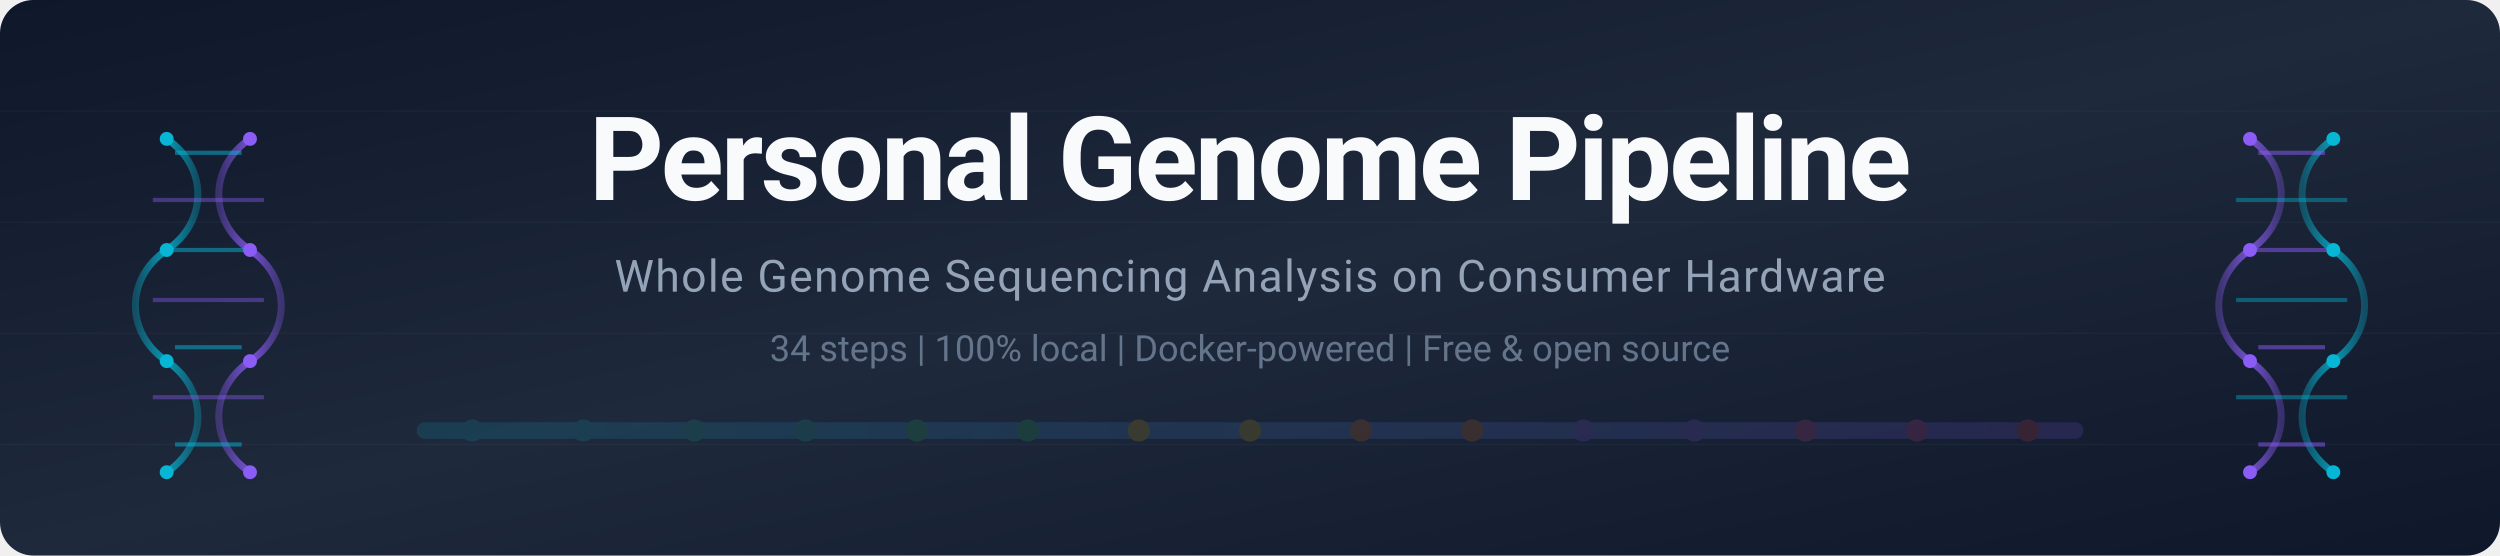
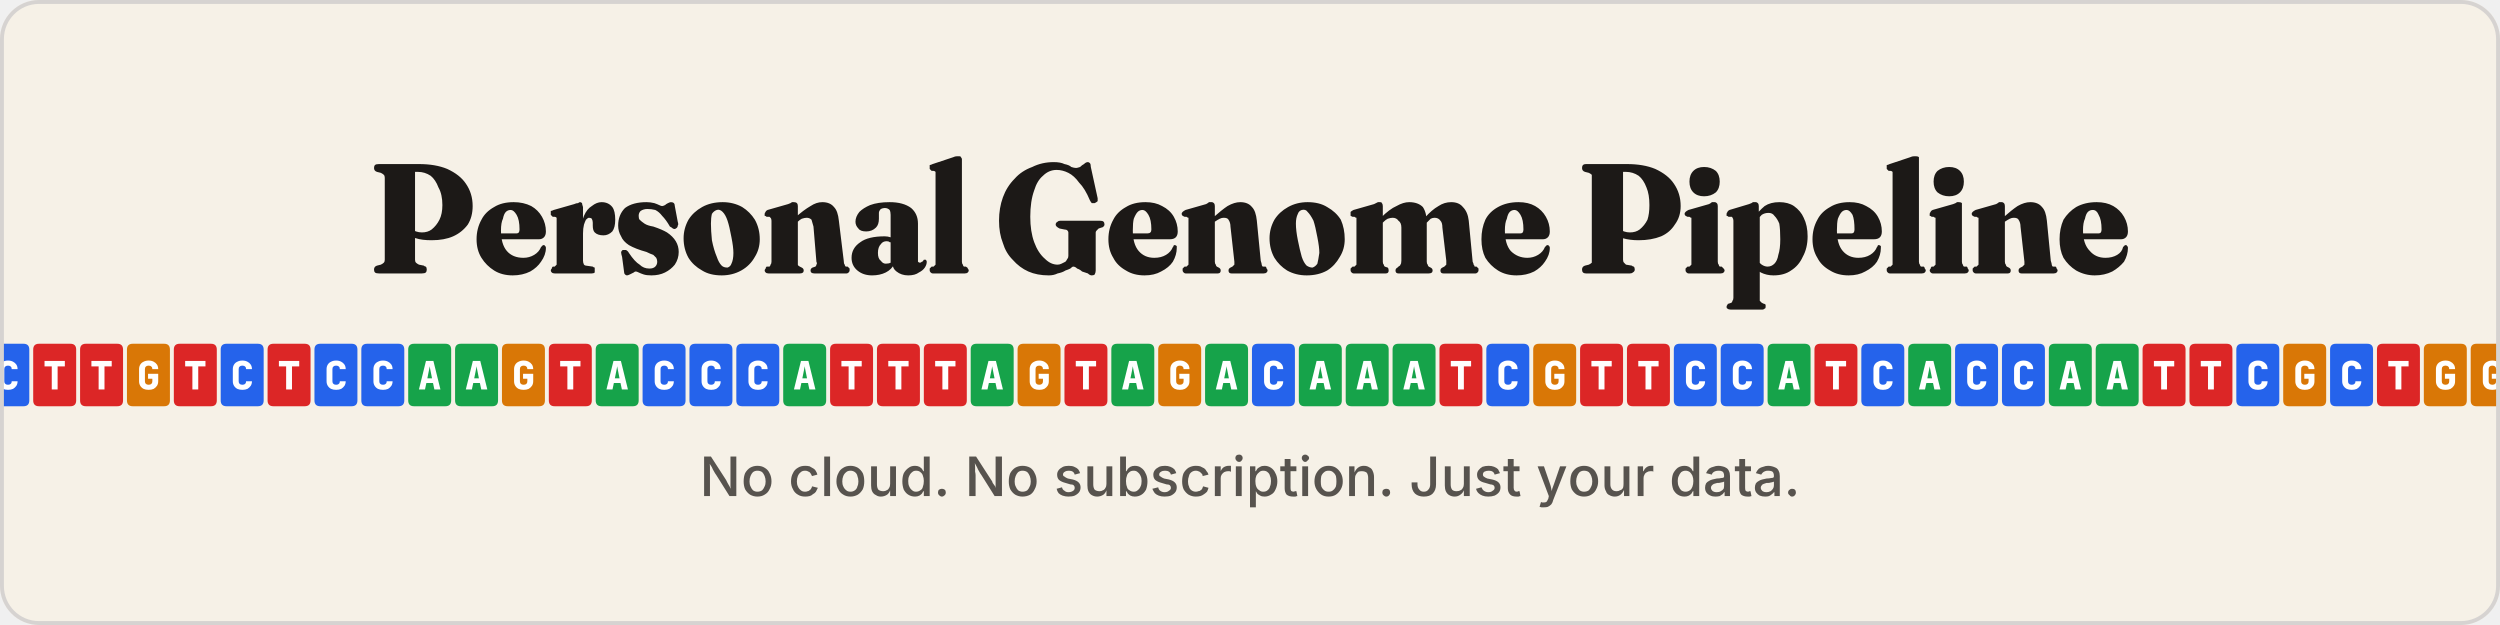
- <svg xmlns="http://www.w3.org/2000/svg" viewBox="0 0 900 200">
+ <svg xmlns="http://www.w3.org/2000/svg" viewBox="0 0 1280 320" width="1280" height="320" role="img" aria-label="Personal Genome Pipeline: No cloud. No subscription. Just your data.">
  <defs>
-     <linearGradient id="bg" x1="0%" y1="0%" x2="100%" y2="100%">
-       <stop offset="0%" style="stop-color:#0f172a" />
-       <stop offset="50%" style="stop-color:#1e293b" />
-       <stop offset="100%" style="stop-color:#0f172a" />
-     </linearGradient>
-     <linearGradient id="helix1" x1="0%" y1="0%" x2="100%" y2="0%">
-       <stop offset="0%" style="stop-color:#06b6d4;stop-opacity:0.3" />
-       <stop offset="50%" style="stop-color:#06b6d4;stop-opacity:0.8" />
-       <stop offset="100%" style="stop-color:#06b6d4;stop-opacity:0.3" />
-     </linearGradient>
-     <linearGradient id="helix2" x1="0%" y1="0%" x2="100%" y2="0%">
-       <stop offset="0%" style="stop-color:#8b5cf6;stop-opacity:0.3" />
-       <stop offset="50%" style="stop-color:#8b5cf6;stop-opacity:0.8" />
-       <stop offset="100%" style="stop-color:#8b5cf6;stop-opacity:0.3" />
-     </linearGradient>
-     <linearGradient id="accent" x1="0%" y1="0%" x2="100%" y2="0%">
-       <stop offset="0%" style="stop-color:#06b6d4" />
-       <stop offset="100%" style="stop-color:#8b5cf6" />
-     </linearGradient>
+     <clipPath id="r">
+       <rect width="1280" height="320" rx="20" />
+     </clipPath>
+     <path id="bA" d="M-5.5 0 -1.9 -14.6H1.9L5.5 0H2.4L1.7 -3.3H-1.7L-2.4 0ZM-1.2 -5.7H1.2L0.5 -9.2Q0.4 -10 0.2 -10.7Q0.1 -11.5 0 -11.9Q-0.1 -11.5 -0.2 -10.7Q-0.3 -10 -0.5 -9.2Z" />
+     <path id="bC" d="M0.1 0.2Q-1.4 0.2 -2.5 -0.3Q-3.6 -0.9 -4.2 -1.9Q-4.8 -2.9 -4.8 -4.2V-10.4Q-4.8 -11.7 -4.2 -12.7Q-3.6 -13.7 -2.5 -14.2Q-1.4 -14.8 0.1 -14.8Q1.6 -14.8 2.7 -14.2Q3.7 -13.7 4.4 -12.7Q5 -11.7 5 -10.4H2Q2 -11.3 1.5 -11.7Q1 -12.2 0.1 -12.2Q-0.8 -12.2 -1.3 -11.7Q-1.8 -11.3 -1.8 -10.4V-4.2Q-1.8 -3.3 -1.3 -2.9Q-0.8 -2.4 0.1 -2.4Q1 -2.4 1.5 -2.9Q2 -3.3 2 -4.2H5Q5 -2.9 4.4 -1.9Q3.7 -0.9 2.7 -0.3Q1.6 0.2 0.1 0.2Z" />
+     <path id="bG" d="M0.1 0.2Q-1.4 0.2 -2.5 -0.3Q-3.6 -0.9 -4.2 -1.9Q-4.8 -2.9 -4.8 -4.2V-10.4Q-4.8 -11.7 -4.2 -12.7Q-3.6 -13.7 -2.5 -14.2Q-1.4 -14.8 0.1 -14.8Q1.6 -14.8 2.7 -14.2Q3.7 -13.7 4.4 -12.7Q5 -11.7 5 -10.4H2Q2 -11.3 1.5 -11.7Q1 -12.2 0.1 -12.2Q-0.8 -12.2 -1.3 -11.7Q-1.8 -11.3 -1.8 -10.4V-4.2Q-1.8 -3.3 -1.3 -2.9Q-0.8 -2.4 0.1 -2.4Q1 -2.4 1.5 -2.9Q2 -3.3 2 -4.2V-5.5H-0.2V-8H5V-4.2Q5 -2.9 4.4 -1.9Q3.7 -0.9 2.7 -0.3Q1.6 0.2 0.1 0.2Z" />
+     <path id="bT" d="M-1.5 0V-11.8H-5.2V-14.6H5.2V-11.8H1.5V0Z" />
  </defs>
-   <rect width="900" height="200" fill="url(#bg)" rx="12" />
-   <g opacity="0.05" stroke="#94a3b8" stroke-width="0.5">
-     <line x1="0" y1="40" x2="900" y2="40" />
-     <line x1="0" y1="80" x2="900" y2="80" />
-     <line x1="0" y1="120" x2="900" y2="120" />
-     <line x1="0" y1="160" x2="900" y2="160" />
+   <g clip-path="url(#r)">
+     <rect width="1280" height="320" fill="#f6f1e7" />
+     <path transform="translate(0 -18) scale(0.5)" fill="#1c1917" d="m484 247q0 11-5 19-6 8-15 12-9 4-22 4-10 0-16-2-7-2-13-5l1-8q4 2 7 4 3 1 5 2 3 1 6 1 6 0 10-3 5-4 8-10 3-6 3-15 0-11-4-18-3-8-8-12-6-4-13-4h-3v90q0 2 1 3 1 1 3 2l5 1q1 1 2 1 1 1 1 3 0 2-1 3-1 1-4 1h-44q-3 0-4-1-1-1-1-3 0-3 3-4l4-1q2-1 3-2 1-1 1-3v-84q0-2-1-3-1-1-3-2l-4-1q-3-1-3-4 0-2 1-3 1-1 4-1h41q17 0 29 5 13 6 19 15 7 10 7 23zm75 26q0 4-2 6-2 2-5 2h-45v-6h22q3 0 3-4 0-10-3-15-3-5-6-5-3 0-5 2-2 2-3 7-2 4-2 12 0 14 6 21 6 7 17 7 6 0 11-3 5-3 7-8 1-1 2-2 0 0 1 0 1 0 1 1 1 0 1 2 0 7-5 14-4 6-11 10-8 4-18 4-11 0-19-5-8-5-13-13-5-8-5-19 0-11 5-20 4-8 13-13 8-5 20-5 10 0 18 4 7 4 11 11 4 7 4 15zm36 2q0-11 3-18 3-7 8-10 5-4 10-4 7 0 11 5 3 4 3 13 0 8-3 12-4 4-9 4-6 0-9-3-2-2-2-7v-3q0-2-1-4-1-1-3-1-1 0-3 2-1 2-2 5-1 4-1 9zm2-27v19 36q0 2 1 4 1 1 2 1l7 1q1 1 2 1 0 1 0 3 0 1 0 2-1 1-3 1h-38q-2 0-3-1-1-1-1-2 0-1 1-2 0-1 1-2h2q1-1 2-2 0-1 0-3v-42q0-2 0-3-1-1-2-1h-2q-1-1-2-2 0 0 0-1 0-2 0-3 1 0 3-1l21-6q2-1 4-1 1-1 2-1 1 0 2 1 0 1 1 4zm68 63q4 0 6-2 2-2 2-5 0-2-1-4-1-1-3-3-3-1-7-3-11-3-18-7-6-4-8-9-3-5-3-11 0-11 7-18 8-6 22-6 4 0 8 1 3 1 5 2 2 1 3 1 1 0 3-1 1-1 3-2 2-1 3-1 2 0 3 1 1 1 1 3l3 16q1 3 0 4 0 2-2 3-1 1-3 0-1-1-3-2-4-7-8-11-3-4-7-6-4-1-8-1-4 0-7 2-2 2-2 5 0 3 1 4 2 2 5 4 3 2 9 3 9 3 14 6 6 4 9 9 3 5 3 11 0 7-4 13-4 5-10 8-6 3-14 3-5 0-8-1-3-1-5-2-2-1-3-1-1 0-2 1-2 1-4 2-2 1-3 1-1 0-2-1-1-1-1-3l-2-15q-1-3-1-5 1-2 2-2 2 0 3 0 2 1 3 3 6 9 11 12 4 4 10 4zm75-68q11 0 20 5 8 5 13 13 5 9 5 20 0 10-5 18-5 9-14 14-9 5-20 5-12 0-20-5-9-5-14-13-5-9-5-20 0-10 5-19 5-8 14-13 9-5 21-5zm5 67q3-1 4-4 2-4 2-11 0-6-2-16-2-11-4-17-2-6-5-9-3-3-6-2-3 1-5 4-1 4-1 10 0 7 1 17 2 10 5 17 2 6 5 9 2 2 6 2zm72-63v57q0 2 0 3 0 1 2 2l2 1q2 1 2 3 0 3-4 3h-32q-2 0-3-1-1-1-1-2 0-1 1-2 0-1 1-2h3q1-1 1-2 1-1 1-3v-42q0-2-1-3 0 0-1-1h-3q-1-1-2-1 0-1 0-2 0-1 1-2 0-1 2-2l21-6q3-1 4-2 1 0 2 0 2 0 3 1 1 1 1 3zm-3 19l-3-4 3-3q9-8 16-12 6-4 12-4 8 0 12 5 4 4 5 14l5 41q0 3 1 4 0 1 1 2h2q1 1 2 2 0 1 0 2 0 1-1 2-1 1-2 1h-33q-4 0-4-3 0-2 2-3l3-1q1-1 1-2 1-1 0-3l-3-36q-1-4-2-7-2-2-5-2-2 0-5 1-2 1-4 3zm100 40v-1h-2v-49q0-3-1-5-2-2-5-2-2 0-4 1-2 2-2 4v6q0 6-3 9-4 4-10 4-6 0-8-3-3-3-3-7 0-5 4-10 4-4 11-7 8-3 20-3 14 0 22 6 7 6 7 16v36q0 2 0 3 1 1 2 1 1 0 2-1 1 0 2-2 0 0 0 0 0 0 1 0 1 0 1 0 1 1 1 2 0 3-2 6-2 3-6 5-4 3-11 3-7 0-12-4-4-3-4-8zm-42-6q0-10 9-16 8-6 25-6 3 0 6 1 3 1 5 2l-2 4q-2-1-4-1-1-1-3-1-4 0-6 3-3 3-3 9 0 6 3 8 2 3 5 3 3 0 5-1 2-1 3-3l1 4q-3 6-9 9-6 3-14 3-9 0-15-5-6-5-6-13zm113-101v105q0 2 1 3 0 1 1 2h2q2 1 2 2 1 1 1 2 0 1-1 2-1 1-3 1h-33q-1 0-2-1-1-1-1-2 0-1 0-2 1-1 2-2h2q1-1 2-2 0-1 0-3v-89q0-2 0-3-1-1-2-1h-2q-1-1-2-2 0 0 0-1 0-2 0-3 1 0 3-1l21-7q2-1 4-1 1 0 2 0 2 0 2 1 1 1 1 2zm137 114q0 2-1 4-1 1-3 1-2 0-4-2-3-1-6-2-2-2-5-3-2-2-4-2-1 0-3 2-2 1-5 2-3 2-8 3-4 2-9 2-12 0-21-4-9-4-16-12-7-7-10-17-4-10-4-23 0-13 4-24 4-11 12-19 7-8 18-12 10-5 22-5 7 0 11 2 5 1 7 3 3 1 5 1 1 0 4-1 2-2 4-3 2-2 4-2 1 0 2 1 1 1 1 4l7 32q0 2 0 3-1 1-3 2-1 0-3 0-1-1-2-3-5-12-11-18-5-7-11-10-6-3-12-3-8 0-14 6-6 5-9 15-4 11-4 27 0 15 4 26 4 11 11 17 6 6 13 6 2 0 4-1 2-1 4-2 1-1 2-3 1-1 1-3v-24q0-1-1-2-1-1-3-1l-5-1q-2-1-3-2-1-1-1-2 0-2 2-3 1-1 3-1h40q3 0 4 1 1 1 1 3 0 1-1 2-1 1-2 1l-3 1q-1 1-2 2-1 1-1 2zm84-40q0 4-2 6-2 2-6 2h-44v-6h21q4 0 4-4 0-10-3-15-3-5-6-5-3 0-5 2-2 2-4 7-1 4-1 12 0 14 6 21 6 7 16 7 7 0 12-3 5-3 7-8 1-1 1-2 1 0 1 0 1 0 2 1 0 0 0 2 0 7-4 14-4 6-12 10-7 4-17 4-11 0-19-5-9-5-13-13-5-8-5-19 0-11 5-20 4-8 13-13 8-5 20-5 10 0 17 4 8 4 12 11 4 7 4 15zm38-26v57q0 2 1 3 0 1 1 2l2 1q2 1 2 3 0 3-3 3h-33q-1 0-2-1-1-1-1-2 0-1 0-2 1-1 2-2h2q1-1 2-2 0-1 0-3v-42q0-2 0-3-1 0-2-1h-2q-2-1-2-1-1-1-1-2 0-1 1-2 1-1 3-2l21-6q2-1 3-2 2 0 3 0 1 0 2 1 1 1 1 3zm-2 19l-3-4 3-3q9-8 15-12 7-4 13-4 8 0 12 5 4 4 5 14l4 41q1 3 1 4 0 1 1 2h3q1 1 1 2 1 1 1 2 0 1-1 2-1 1-3 1h-33q-3 0-3-3 0-2 2-3l2-1q1-1 2-2 0-1 0-3l-4-36q0-4-2-7-1-2-5-2-2 0-4 1-2 1-5 3zm97-23q12 0 20 5 9 5 14 13 4 9 4 20 0 10-5 18-5 9-13 14-9 5-21 5-11 0-20-5-8-5-13-13-5-9-5-20 0-10 5-19 5-8 14-13 9-5 20-5zm5 67q3-1 5-4 1-4 2-11 0-6-2-16-2-11-4-17-3-6-6-9-2-3-6-2-3 1-4 4-2 4-2 10 0 7 2 17 2 10 4 17 2 6 5 9 3 2 6 2zm72-63v57q0 2 1 3 0 1 1 2l3 1q1 1 1 3 0 3-3 3h-33q-1 0-2-1-1-1-1-2 0-1 0-2 1-1 2-2h2q1-1 2-2 0-1 0-3v-42q0-2 0-3-1 0-2-1h-2q-2-1-2-1 0-1 0-2 0-1 0-2 1-1 3-2l21-6q2-1 4-2 1 0 2 0 2 0 2 1 1 1 1 3zm-2 19l-3-4 3-3q9-9 16-12 7-4 13-4 9 0 14 5 4 6 4 16v40q0 2 1 3 0 1 1 2l2 1q2 1 2 3 0 3-4 3h-31q-3 0-3-3 0-2 2-3l1-1q2-1 2-2 1-1 1-4v-34q0-5-3-7-2-3-6-3-2 0-5 1-2 1-4 3zm45 0l-3-4 3-3q7-8 14-12 6-4 13-4 8 0 12 5 5 5 6 14l4 42q1 2 1 3 1 1 1 2h2q1 1 2 2 0 1 0 2 0 1-1 2-1 1-2 1h-33q-3 0-3-3 0-2 2-3l2-1q1-1 2-2 0-1 0-4l-4-34q0-5-2-7-2-3-6-3-2 0-4 1-1 1-3 3zm128 7q0 4-2 6-2 2-5 2h-45v-6h22q3 0 3-4 0-10-3-15-3-5-6-5-3 0-5 2-2 2-3 7-2 4-2 12 0 14 6 21 7 7 17 7 6 0 11-3 5-3 7-8 1-1 2-2 0 0 1 0 1 0 1 1 1 0 1 2 0 7-5 14-4 6-11 10-8 4-18 4-11 0-19-5-8-5-13-13-4-8-4-19 0-11 4-20 4-8 13-13 9-5 21-5 10 0 17 4 7 4 11 11 4 7 4 15zm134-26q0 11-6 19-5 8-14 12-10 4-23 4-9 0-16-2-6-2-12-5l1-8q4 2 7 4 3 1 5 2 3 1 6 1 6 0 10-3 5-4 8-10 2-6 2-15 0-11-3-18-3-8-8-12-6-4-13-4h-3v90q0 2 1 3 1 1 2 2l6 1q1 1 2 1 1 1 1 3 0 2-2 3-1 1-3 1h-45q-2 0-3-1-1-1-1-3 0-3 3-4l4-1q2-1 3-2 0-1 0-3v-84q0-2 0-3-1-1-3-2l-4-1q-3-1-3-4 0-2 1-3 1-1 3-1h42q17 0 29 5 13 6 19 15 7 10 7 23zm38 0v57q0 2 1 3 0 1 1 2h2q1 1 2 2 1 1 1 2 0 1-1 2-1 1-3 1h-33q-1 0-2-1-1-1-1-2 0-1 0-2 1-1 2-2h2q1-1 2-2 0-1 0-3v-42q0-2 0-3-1 0-2-1h-2q-2-1-2-1-1-1-1-2 0-1 1-2 1-1 3-2l21-6q2-1 3-2 2 0 3 0 1 0 2 1 1 1 1 3zm-14-10q-7 0-11-4-4-4-4-11 0-7 4-11 4-4 11-4 7 0 12 4 4 4 4 11 0 7-4 11-5 4-12 4zm56 10v8l1 1v85q0 2 0 3 1 1 2 2l2 1q1 0 2 1 0 1 0 2 0 2-1 2-1 1-2 1h-33q-2 0-3-1-1 0-1-2 0-1 1-2 0-1 1-1l3-1q1-1 1-2 1-1 1-3v-79q0-2-1-3 0-1-1-1h-3q-1-1-2-1 0-1 0-2 0-1 1-2 0-1 2-2l20-6q3-1 4-2 2 0 3 0 1 0 2 1 1 1 1 3zm-3 17l-3-4q6-8 12-13 6-4 15-4 9 0 15 4 7 5 10 12 4 8 4 19 0 12-5 21-4 9-12 14-7 5-18 5-7 0-13-3-5-3-9-10l5-5q2 5 5 7 3 2 6 2 4 0 7-3 3-3 4-9 2-6 2-16 0-10-1-16-2-5-5-8-2-3-6-3-4 0-7 2-3 3-6 8zm129 9q0 4-2 6-2 2-6 2h-44v-6h21q3 0 3-4 0-10-2-15-3-5-6-5-3 0-5 2-2 2-4 7-1 4-1 12 0 14 6 21 6 7 16 7 7 0 12-3 5-3 7-8 1-1 1-2 1 0 1 0 1 0 2 1 0 0 0 2 0 7-4 14-4 6-12 10-7 4-17 4-11 0-19-5-9-5-13-13-5-8-5-19 0-11 5-20 4-8 13-13 8-5 20-5 10 0 17 4 8 4 12 11 4 7 4 15zm38-74v105q0 2 1 3 0 1 1 2h3q1 1 1 2 1 1 1 2 0 1-1 2-1 1-3 1h-33q-1 0-2-1-1-1-1-2 0-1 0-2 1-1 2-2h2q1-1 2-2 0-1 0-3v-89q0-2 0-3-1-1-2-1h-2q-1-1-2-2 0 0 0-1 0-2 0-3 1 0 3-1l21-7q2-1 4-1 1 0 2 0 2 0 3 1 0 1 0 2zm44 48v57q0 2 1 3 0 1 1 2h3q1 1 1 2 1 1 1 2 0 1-1 2-1 1-3 1h-33q-1 0-2-1-1-1-1-2 0-1 1-2 0-1 1-2h2q1-1 2-2 0-1 0-3v-42q0-2 0-3-1 0-2-1h-2q-1-1-2-1 0-1 0-2 0-1 1-2 0-1 2-2l21-6q3-1 4-2 1 0 2 0 2 0 3 1 0 1 0 3zm-13-10q-7 0-12-4-4-4-4-11 0-7 4-11 5-4 12-4 7 0 11 4 4 4 4 11 0 7-4 11-4 4-11 4zm57 10v57q0 2 1 3 0 1 1 2l2 1q2 1 2 3 0 3-3 3h-33q-1 0-2-1-1-1-1-2 0-1 0-2 1-1 2-2h2q1-1 2-2 0-1 0-3v-42q0-2 0-3-1 0-2-1h-2q-2-1-2-1-1-1-1-2 0-1 1-2 1-1 3-2l21-6q2-1 3-2 2 0 3 0 1 0 2 1 1 1 1 3zm-2 19l-3-4 3-3q9-8 15-12 7-4 13-4 8 0 12 5 4 4 5 14l4 41q1 3 1 4 0 1 1 2h3q1 1 1 2 1 1 1 2 0 1-1 2-1 1-3 1h-33q-3 0-3-3 0-2 2-3l2-1q1-1 2-2 0-1 0-3l-4-36q0-4-2-7-1-2-5-2-2 0-4 1-2 1-5 3zm128 7q0 4-2 6-2 2-5 2h-45v-6h22q3 0 3-4 0-10-3-15-2-5-6-5-3 0-5 2-2 2-3 7-2 4-2 12 0 14 7 21 6 7 16 7 7 0 12-3 5-3 6-8 1-1 2-2 0 0 1 0 1 0 1 1 1 0 1 2 0 7-4 14-5 6-12 10-8 4-18 4-10 0-19-5-8-5-13-13-4-8-4-19 0-11 4-20 5-8 13-13 9-5 21-5 10 0 17 4 7 4 11 11 4 7 4 15z" />
+     <path fill="#16a34a" d="M212 176h16q3 0 3 3v26q0 3-3 3h-16q-3 0-3-3v-26q0-3 3-3zM236 176h16q3 0 3 3v26q0 3-3 3h-16q-3 0-3-3v-26q0-3 3-3zM308 176h16q3 0 3 3v26q0 3-3 3h-16q-3 0-3-3v-26q0-3 3-3zM404 176h16q3 0 3 3v26q0 3-3 3h-16q-3 0-3-3v-26q0-3 3-3zM500 176h16q3 0 3 3v26q0 3-3 3h-16q-3 0-3-3v-26q0-3 3-3zM572 176h16q3 0 3 3v26q0 3-3 3h-16q-3 0-3-3v-26q0-3 3-3zM620 176h16q3 0 3 3v26q0 3-3 3h-16q-3 0-3-3v-26q0-3 3-3zM668 176h16q3 0 3 3v26q0 3-3 3h-16q-3 0-3-3v-26q0-3 3-3zM692 176h16q3 0 3 3v26q0 3-3 3h-16q-3 0-3-3v-26q0-3 3-3zM716 176h16q3 0 3 3v26q0 3-3 3h-16q-3 0-3-3v-26q0-3 3-3zM908 176h16q3 0 3 3v26q0 3-3 3h-16q-3 0-3-3v-26q0-3 3-3zM980 176h16q3 0 3 3v26q0 3-3 3h-16q-3 0-3-3v-26q0-3 3-3zM1052 176h16q3 0 3 3v26q0 3-3 3h-16q-3 0-3-3v-26q0-3 3-3zM1076 176h16q3 0 3 3v26q0 3-3 3h-16q-3 0-3-3v-26q0-3 3-3z" />
+     <path fill="#2563eb" d="M-4 176h16q3 0 3 3v26q0 3-3 3h-16q-3 0-3-3v-26q0-3 3-3zM116 176h16q3 0 3 3v26q0 3-3 3h-16q-3 0-3-3v-26q0-3 3-3zM164 176h16q3 0 3 3v26q0 3-3 3h-16q-3 0-3-3v-26q0-3 3-3zM188 176h16q3 0 3 3v26q0 3-3 3h-16q-3 0-3-3v-26q0-3 3-3zM332 176h16q3 0 3 3v26q0 3-3 3h-16q-3 0-3-3v-26q0-3 3-3zM356 176h16q3 0 3 3v26q0 3-3 3h-16q-3 0-3-3v-26q0-3 3-3zM380 176h16q3 0 3 3v26q0 3-3 3h-16q-3 0-3-3v-26q0-3 3-3zM644 176h16q3 0 3 3v26q0 3-3 3h-16q-3 0-3-3v-26q0-3 3-3zM764 176h16q3 0 3 3v26q0 3-3 3h-16q-3 0-3-3v-26q0-3 3-3zM860 176h16q3 0 3 3v26q0 3-3 3h-16q-3 0-3-3v-26q0-3 3-3zM884 176h16q3 0 3 3v26q0 3-3 3h-16q-3 0-3-3v-26q0-3 3-3zM956 176h16q3 0 3 3v26q0 3-3 3h-16q-3 0-3-3v-26q0-3 3-3zM1004 176h16q3 0 3 3v26q0 3-3 3h-16q-3 0-3-3v-26q0-3 3-3zM1028 176h16q3 0 3 3v26q0 3-3 3h-16q-3 0-3-3v-26q0-3 3-3zM1148 176h16q3 0 3 3v26q0 3-3 3h-16q-3 0-3-3v-26q0-3 3-3zM1196 176h16q3 0 3 3v26q0 3-3 3h-16q-3 0-3-3v-26q0-3 3-3z" />
+     <path fill="#d97706" d="M68 176h16q3 0 3 3v26q0 3-3 3h-16q-3 0-3-3v-26q0-3 3-3zM260 176h16q3 0 3 3v26q0 3-3 3h-16q-3 0-3-3v-26q0-3 3-3zM524 176h16q3 0 3 3v26q0 3-3 3h-16q-3 0-3-3v-26q0-3 3-3zM596 176h16q3 0 3 3v26q0 3-3 3h-16q-3 0-3-3v-26q0-3 3-3zM788 176h16q3 0 3 3v26q0 3-3 3h-16q-3 0-3-3v-26q0-3 3-3zM1172 176h16q3 0 3 3v26q0 3-3 3h-16q-3 0-3-3v-26q0-3 3-3zM1244 176h16q3 0 3 3v26q0 3-3 3h-16q-3 0-3-3v-26q0-3 3-3zM1268 176h16q3 0 3 3v26q0 3-3 3h-16q-3 0-3-3v-26q0-3 3-3z" />
+     <path fill="#dc2626" d="M20 176h16q3 0 3 3v26q0 3-3 3h-16q-3 0-3-3v-26q0-3 3-3zM44 176h16q3 0 3 3v26q0 3-3 3h-16q-3 0-3-3v-26q0-3 3-3zM92 176h16q3 0 3 3v26q0 3-3 3h-16q-3 0-3-3v-26q0-3 3-3zM140 176h16q3 0 3 3v26q0 3-3 3h-16q-3 0-3-3v-26q0-3 3-3zM284 176h16q3 0 3 3v26q0 3-3 3h-16q-3 0-3-3v-26q0-3 3-3zM428 176h16q3 0 3 3v26q0 3-3 3h-16q-3 0-3-3v-26q0-3 3-3zM452 176h16q3 0 3 3v26q0 3-3 3h-16q-3 0-3-3v-26q0-3 3-3zM476 176h16q3 0 3 3v26q0 3-3 3h-16q-3 0-3-3v-26q0-3 3-3zM548 176h16q3 0 3 3v26q0 3-3 3h-16q-3 0-3-3v-26q0-3 3-3zM740 176h16q3 0 3 3v26q0 3-3 3h-16q-3 0-3-3v-26q0-3 3-3zM812 176h16q3 0 3 3v26q0 3-3 3h-16q-3 0-3-3v-26q0-3 3-3zM836 176h16q3 0 3 3v26q0 3-3 3h-16q-3 0-3-3v-26q0-3 3-3zM932 176h16q3 0 3 3v26q0 3-3 3h-16q-3 0-3-3v-26q0-3 3-3zM1100 176h16q3 0 3 3v26q0 3-3 3h-16q-3 0-3-3v-26q0-3 3-3zM1124 176h16q3 0 3 3v26q0 3-3 3h-16q-3 0-3-3v-26q0-3 3-3zM1220 176h16q3 0 3 3v26q0 3-3 3h-16q-3 0-3-3v-26q0-3 3-3z" />
+     <g fill="#fff">
+       <use href="#bC" x="4" y="199.4" />
+       <use href="#bT" x="28" y="199.4" />
+       <use href="#bT" x="52" y="199.4" />
+       <use href="#bG" x="76" y="199.4" />
+       <use href="#bT" x="100" y="199.4" />
+       <use href="#bC" x="124" y="199.4" />
+       <use href="#bT" x="148" y="199.4" />
+       <use href="#bC" x="172" y="199.4" />
+       <use href="#bC" x="196" y="199.4" />
+       <use href="#bA" x="220" y="199.4" />
+       <use href="#bA" x="244" y="199.4" />
+       <use href="#bG" x="268" y="199.4" />
+       <use href="#bT" x="292" y="199.4" />
+       <use href="#bA" x="316" y="199.4" />
+       <use href="#bC" x="340" y="199.4" />
+       <use href="#bC" x="364" y="199.4" />
+       <use href="#bC" x="388" y="199.4" />
+       <use href="#bA" x="412" y="199.4" />
+       <use href="#bT" x="436" y="199.4" />
+       <use href="#bT" x="460" y="199.4" />
+       <use href="#bT" x="484" y="199.4" />
+       <use href="#bA" x="508" y="199.4" />
+       <use href="#bG" x="532" y="199.4" />
+       <use href="#bT" x="556" y="199.4" />
+       <use href="#bA" x="580" y="199.4" />
+       <use href="#bG" x="604" y="199.4" />
+       <use href="#bA" x="628" y="199.4" />
+       <use href="#bC" x="652" y="199.4" />
+       <use href="#bA" x="676" y="199.4" />
+       <use href="#bA" x="700" y="199.4" />
+       <use href="#bA" x="724" y="199.4" />
+       <use href="#bT" x="748" y="199.4" />
+       <use href="#bC" x="772" y="199.4" />
+       <use href="#bG" x="796" y="199.4" />
+       <use href="#bT" x="820" y="199.4" />
+       <use href="#bT" x="844" y="199.4" />
+       <use href="#bC" x="868" y="199.4" />
+       <use href="#bC" x="892" y="199.4" />
+       <use href="#bA" x="916" y="199.4" />
+       <use href="#bT" x="940" y="199.4" />
+       <use href="#bC" x="964" y="199.4" />
+       <use href="#bA" x="988" y="199.4" />
+       <use href="#bC" x="1012" y="199.4" />
+       <use href="#bC" x="1036" y="199.4" />
+       <use href="#bA" x="1060" y="199.4" />
+       <use href="#bA" x="1084" y="199.4" />
+       <use href="#bT" x="1108" y="199.4" />
+       <use href="#bT" x="1132" y="199.4" />
+       <use href="#bC" x="1156" y="199.4" />
+       <use href="#bG" x="1180" y="199.4" />
+       <use href="#bC" x="1204" y="199.4" />
+       <use href="#bT" x="1228" y="199.4" />
+       <use href="#bG" x="1252" y="199.4" />
+       <use href="#bG" x="1276" y="199.4" />
+     </g>
+     <path transform="translate(0 2) scale(0.25)" fill="#57534e" d="m1442 1008v-81h14l31 48q1 2 3 6 2 3 4 7 2 4 5 9h-2q0-4-1-9 0-4 0-8 0-4 0-7v-46h12v81h-14l-27-43q-3-4-5-8-2-3-4-8-3-5-7-11h2q1 6 1 11 0 5 0 9 0 4 0 7v43zm109 1q-8 0-15-4-6-4-10-11-3-7-3-16 0-10 3-17 4-7 10-11 7-4 15-4 9 0 15 4 7 4 10 11 4 7 4 17 0 9-4 16-3 7-10 11-6 4-15 4zm0-10q6 0 10-3 3-3 5-8 2-4 2-10 0-6-2-11-2-5-5-8-4-3-10-3-5 0-9 3-3 3-5 8-2 5-2 11 0 6 2 10 2 5 5 8 4 3 9 3zm98 10q-9 0-15-4-7-4-10-11-4-7-4-16 0-10 4-17 3-7 10-11 6-4 15-4 5 0 9 1 4 2 7 4 4 2 6 6 2 3 3 7l-11 3q-1-2-2-4-1-2-3-4-2-1-4-2-2-1-5-1-6 0-9 3-4 3-6 8-2 5-2 11 0 6 2 10 2 5 6 8 3 3 9 3 3 0 5-1 2 0 4-2 2-1 3-3 2-3 2-5l12 3q-2 4-4 8-2 3-6 5-3 3-7 4-4 1-9 1zm51-82v81h-12v-81zm42 82q-9 0-15-4-7-4-10-11-4-7-4-16 0-10 4-17 3-7 10-11 6-4 15-4 8 0 15 4 6 4 10 11 3 7 3 17 0 9-3 16-4 7-10 11-7 4-15 4zm0-10q5 0 9-3 4-3 5-8 2-4 2-10 0-6-2-11-1-5-5-8-4-3-9-3-6 0-9 3-4 3-6 8-2 5-2 11 0 6 2 10 2 5 6 8 3 3 9 3zm62 10q-6 0-10-3-5-2-8-8-2-5-2-12v-39h12v37q0 7 3 11 4 3 10 3 4 0 7-2 3-1 5-5 2-3 2-8v-36h12v61h-12v-15h1q-2 8-7 12-6 4-13 4zm70 0q-8 0-14-4-5-3-9-10-3-8-3-17 0-10 3-17 4-7 10-11 5-4 13-4 5 0 9 2 3 2 5 4 2 3 3 5h1v-30h12v81h-12v-10h-1q-1 2-3 5-2 2-5 4-4 2-9 2zm2-10q5 0 9-3 4-2 5-7 2-5 2-12 0-6-2-11-1-4-5-7-3-3-9-3-5 0-8 3-4 3-6 8-2 4-2 10 0 7 2 11 2 5 6 8 3 3 8 3zm53 10q-3 0-6-3-2-2-2-5 0-4 2-6 3-2 6-2 3 0 6 2 2 2 2 6 0 3-2 5-3 3-6 3zm56-1v-81h14l31 48q2 2 3 6 2 3 5 7 2 4 4 9h-2q0-4-1-9 0-4 0-8 0-4 0-7v-46h13v81h-15l-27-43q-3-4-5-8-2-3-4-8-3-5-6-11h1q1 6 1 11 0 5 0 9 1 4 1 7v43zm109 1q-8 0-15-4-6-4-10-11-3-7-3-16 0-10 3-17 4-7 10-11 7-4 15-4 9 0 16 4 6 4 9 11 4 7 4 17 0 9-4 16-3 7-9 11-7 4-16 4zm0-10q6 0 10-3 3-3 5-8 2-4 2-10 0-6-2-11-2-5-5-8-4-3-10-3-5 0-9 3-3 3-5 8-2 5-2 11 0 6 2 10 2 5 5 8 4 3 9 3zm94 10q-6 0-12-2-5-2-8-5-3-4-4-9l11-3q1 5 5 7 3 3 8 3 6 0 10-3 3-2 3-6 0-3-2-5-2-2-7-2l-10-3q-8-2-13-6-4-4-4-11 0-5 3-9 3-4 9-7 5-2 12-2 7 0 11 2 5 2 8 5 3 4 4 8l-11 3q-1-4-4-6-3-2-8-2-5 0-8 2-4 2-4 6 0 3 3 4 2 2 7 4l10 2q8 2 12 6 4 4 4 10 0 6-3 10-3 4-9 7-5 2-13 2zm59 0q-6 0-11-3-4-2-7-8-2-5-2-12v-39h12v37q0 7 3 11 4 3 10 3 4 0 7-2 3-1 5-5 2-3 2-8v-36h12v61h-12v-15h1q-2 8-7 12-6 4-13 4zm77 0q-5 0-9-2-3-2-5-4-2-3-3-5h-1v10h-12v-81h12v30h1q1-2 3-5 2-2 5-4 4-2 9-2 8 0 13 4 6 4 9 11 4 7 4 17 0 9-3 17-4 7-9 10-6 4-14 4zm-2-10q5 0 8-3 4-3 6-8 2-4 2-11 0-6-2-10-2-5-6-8-3-3-8-3-6 0-9 3-4 3-5 7-2 5-2 11 0 7 2 12 1 5 5 7 4 3 9 3zm63 10q-7 0-12-2-5-2-8-5-3-4-5-9l12-3q1 5 4 7 4 3 9 3 6 0 9-3 4-2 4-6 0-3-2-5-2-2-7-2l-10-3q-8-2-13-6-4-4-4-11 0-5 3-9 3-4 9-7 5-2 12-2 6 0 11 2 5 2 8 5 3 4 4 8l-11 3q-1-4-4-6-3-2-8-2-5 0-8 2-4 2-4 6 0 3 3 4 2 2 7 4l10 2q8 2 12 6 4 4 4 10 0 6-3 10-3 4-9 7-5 2-13 2zm64 0q-8 0-15-4-6-4-10-11-3-7-3-16 0-10 3-17 4-7 10-11 7-4 15-4 5 0 9 1 4 2 8 4 3 2 5 6 3 3 4 7l-12 3q0-2-1-4-2-2-4-4-1-1-4-2-2-1-5-1-5 0-9 3-4 3-5 8-2 5-2 11 0 6 2 10 1 5 5 8 4 3 9 3 3 0 5-1 3 0 5-2 2-1 3-3 1-3 2-5l11 3q-1 4-3 8-3 3-6 5-4 3-8 4-4 1-9 1zm39-1v-61h12v10q2-5 6-8 5-3 10-3 1 0 3 0 1 0 2 0v12q-1 0-3-1-1 0-3 0-4 0-8 2-3 2-5 5-2 3-2 7v37zm43 0v-61h12v61zm7-70q-4 0-6-3-2-2-2-5 0-3 2-5 2-2 6-2 3 0 5 2 2 2 2 5 0 3-2 5-2 3-5 3zm22 93v-84h11v10h1q1-2 3-5 2-2 6-4 3-2 9-2 7 0 13 4 6 4 9 11 4 7 4 17 0 9-4 17-3 7-9 10-6 4-13 4-6 0-9-2-4-2-6-4-2-3-3-5v33zm27-32q6 0 9-3 4-3 5-8 2-4 2-11 0-6-2-10-1-5-5-8-3-3-9-3-5 0-8 3-4 3-6 7-2 5-2 11 0 7 2 12 2 5 6 7 3 3 8 3zm68-52v10h-33v-10zm-24-15h12v59q0 4 1 6 2 2 6 2 0 0 2-1 2 0 3 0l2 10q-2 0-4 1-3 0-5 0-8 0-13-4-4-5-4-13zm36 76v-61h12v61zm6-70q-3 0-5-3-2-2-2-5 0-3 2-5 2-2 5-2 3 0 5 2 3 2 3 5 0 3-3 5-2 3-5 3zm48 71q-9 0-15-4-6-4-10-11-4-7-4-16 0-10 4-17 4-7 10-11 6-4 15-4 9 0 15 4 6 4 10 11 4 7 4 17 0 9-4 16-4 7-10 11-6 4-15 4zm0-10q6 0 9-3 4-3 6-8 1-4 1-10 0-6-1-11-2-5-6-8-3-3-9-3-6 0-9 3-4 3-6 8-1 5-1 11 0 6 1 10 2 5 6 8 3 3 9 3zm54-27v36h-12v-61h11v15h-1q3-8 8-12 5-4 12-4 7 0 11 3 5 2 7 7 3 6 3 13v39h-12v-37q0-7-3-11-4-3-10-3-4 0-7 1-3 2-5 6-2 3-2 8zm64 37q-3 0-6-3-2-2-2-5 0-4 2-6 3-2 6-2 4 0 6 2 2 2 2 6 0 3-2 5-2 3-6 3zm77 0q-11 0-18-6-7-7-7-19v-4h12v4q0 7 4 11 3 4 9 4 6 0 9-4 4-4 4-11v-57h12v57q0 12-7 19-6 6-18 6zm63 0q-6 0-11-3-4-2-7-8-2-5-2-12v-39h12v37q0 7 3 11 3 3 9 3 5 0 8-2 3-1 5-5 2-3 2-8v-36h12v61h-12v-15h1q-2 8-8 12-5 4-12 4zm69 0q-7 0-12-2-5-2-8-5-4-4-5-9l11-3q2 5 5 7 4 3 9 3 6 0 9-3 4-2 4-6 0-3-2-5-3-2-7-2l-10-3q-9-2-13-6-4-4-4-11 0-5 3-9 3-4 8-7 6-2 13-2 6 0 11 2 5 2 8 5 2 4 4 8l-11 3q-1-4-4-6-3-2-8-2-5 0-9 2-3 2-3 6 0 3 2 4 2 2 7 4l10 2q9 2 13 6 4 4 4 10 0 6-3 10-3 4-9 7-6 2-13 2zm64-62v10h-33v-10zm-24-15h12v59q0 4 2 6 1 2 5 2 1 0 2-1 2 0 3 0l2 10q-2 0-4 1-2 0-4 0-9 0-13-4-5-5-5-13zm65 98l3-10 2 1q3 0 5 0 3 0 5-2 1-2 3-6l1-5-23-61h13l12 35q2 5 3 11 1 6 3 12h-4q2-6 3-12 2-6 4-11l12-35h13l-27 69q-1 5-4 9-3 3-7 5-3 1-8 1-3 0-5 0-3-1-4-1zm91-21q-8 0-15-4-6-4-10-11-3-7-3-16 0-10 3-17 4-7 10-11 7-4 15-4 9 0 15 4 7 4 10 11 4 7 4 17 0 9-4 16-3 7-10 11-6 4-15 4zm0-10q6 0 10-3 3-3 5-8 2-4 2-10 0-6-2-11-2-5-5-8-4-3-10-3-5 0-9 3-3 3-5 8-2 5-2 11 0 6 2 10 2 5 5 8 4 3 9 3zm63 10q-6 0-11-3-5-2-7-8-3-5-3-12v-39h12v37q0 7 4 11 3 3 9 3 4 0 7-2 4-1 6-5 1-3 1-8v-36h12v61h-11v-15h1q-3 8-8 12-5 4-12 4zm47-1v-61h11v10h1q2-5 6-8 4-3 9-3 2 0 3 0 2 0 2 0v12q0 0-2-1-2 0-4 0-4 0-7 2-4 2-5 5-2 3-2 7v37zm96 1q-8 0-14-4-5-3-9-10-3-8-3-17 0-10 3-17 4-7 9-11 6-4 14-4 5 0 9 2 3 2 5 4 2 3 3 5h1v-30h12v81h-12v-10h-1q-1 2-3 5-2 2-5 4-4 2-9 2zm2-10q5 0 9-3 3-2 5-7 2-5 2-12 0-6-2-11-2-4-5-7-4-3-9-3-5 0-9 3-3 3-5 8-2 4-2 10 0 7 2 11 2 5 5 8 4 3 9 3zm61 10q-6 0-10-2-5-2-8-6-3-4-3-10 0-5 2-9 2-3 6-5 3-2 7-3 5-1 9-2 5 0 9-1 3 0 5-1 1-1 1-3 0-4-1-6-1-3-4-4-2-1-6-1-4 0-7 1-3 1-5 3-2 2-2 4l-12-3q2-5 6-9 4-3 9-4 5-2 10-2 4 0 8 1 5 1 8 3 4 2 6 7 2 4 2 10v41h-11v-8h-1q-1 2-3 4-3 2-6 4-4 1-9 1zm3-9q5 0 8-2 4-2 6-5 1-3 1-7v-8q0 1-2 1-2 1-4 1-3 1-5 1-2 0-3 0-4 1-7 2-2 1-4 3-2 2-2 5 0 3 2 5 1 2 4 3 2 1 6 1zm70-53v10h-33v-10zm-24-15h12v59q0 4 1 6 2 2 5 2 1 0 3-1 1 0 2 0l2 10q-1 0-4 1-2 0-4 0-8 0-13-4-4-5-4-13zm53 77q-6 0-11-2-4-2-7-6-3-4-3-10 0-5 2-9 2-3 6-5 3-2 7-3 4-1 9-2 5 0 9-1 3 0 5-1 1-1 1-3 0-4-1-6-1-3-4-4-3-1-7-1-4 0-6 1-3 1-5 3-2 2-3 4l-11-3q2-5 6-9 4-3 9-4 5-2 10-2 4 0 8 1 4 1 8 3 4 2 6 7 2 4 2 10v41h-11v-8h-1q-1 2-4 4-2 2-6 4-3 1-8 1zm3-9q4 0 8-2 3-2 5-5 2-3 2-7v-8q0 1-2 1-2 1-4 1-3 1-5 1-2 0-4 0-3 1-6 2-3 1-4 3-2 2-2 5 0 3 2 5 1 2 4 3 2 1 6 1zm52 9q-3 0-5-3-3-2-3-5 0-4 3-6 2-2 5-2 4 0 6 2 2 2 2 6 0 3-2 5-2 3-6 3z" />
+     <rect x="1" y="1" width="1278" height="318" rx="19" fill="none" stroke="#d6d3d1" stroke-width="2" />
  </g>
-   <g transform="translate(60, 100)">
-     <path d="M0,-50 C15,-40 15,-20 0,-10 C-15,0 -15,20 0,30 C15,40 15,60 0,70" fill="none" stroke="url(#helix1)" stroke-width="2.5" stroke-linecap="round" />
-     <path d="M30,-50 C15,-40 15,-20 30,-10 C45,0 45,20 30,30 C15,40 15,60 30,70" fill="none" stroke="url(#helix2)" stroke-width="2.5" stroke-linecap="round" />
-     <line x1="3" y1="-45" x2="27" y2="-45" stroke="#06b6d4" stroke-width="1.5" opacity="0.5" />
-     <line x1="-5" y1="-28" x2="35" y2="-28" stroke="#8b5cf6" stroke-width="1.5" opacity="0.4" />
-     <line x1="0" y1="-10" x2="30" y2="-10" stroke="#06b6d4" stroke-width="1.5" opacity="0.5" />
-     <line x1="-5" y1="8" x2="35" y2="8" stroke="#8b5cf6" stroke-width="1.5" opacity="0.4" />
-     <line x1="3" y1="25" x2="27" y2="25" stroke="#06b6d4" stroke-width="1.5" opacity="0.5" />
-     <line x1="-5" y1="43" x2="35" y2="43" stroke="#8b5cf6" stroke-width="1.5" opacity="0.4" />
-     <line x1="3" y1="60" x2="27" y2="60" stroke="#06b6d4" stroke-width="1.5" opacity="0.5" />
-     <circle cx="0" cy="-50" r="2.5" fill="#06b6d4" />
-     <circle cx="30" cy="-50" r="2.5" fill="#8b5cf6" />
-     <circle cx="0" cy="-10" r="2.5" fill="#06b6d4" />
-     <circle cx="30" cy="-10" r="2.5" fill="#8b5cf6" />
-     <circle cx="0" cy="30" r="2.5" fill="#06b6d4" />
-     <circle cx="30" cy="30" r="2.5" fill="#8b5cf6" />
-     <circle cx="0" cy="70" r="2.5" fill="#06b6d4" />
-     <circle cx="30" cy="70" r="2.5" fill="#8b5cf6" />
-   </g>
-   <g transform="translate(810, 100)">
-     <path d="M0,-50 C15,-40 15,-20 0,-10 C-15,0 -15,20 0,30 C15,40 15,60 0,70" fill="none" stroke="url(#helix2)" stroke-width="2.5" stroke-linecap="round" />
-     <path d="M30,-50 C15,-40 15,-20 30,-10 C45,0 45,20 30,30 C15,40 15,60 30,70" fill="none" stroke="url(#helix1)" stroke-width="2.5" stroke-linecap="round" />
-     <line x1="3" y1="-45" x2="27" y2="-45" stroke="#8b5cf6" stroke-width="1.5" opacity="0.5" />
-     <line x1="-5" y1="-28" x2="35" y2="-28" stroke="#06b6d4" stroke-width="1.5" opacity="0.4" />
-     <line x1="0" y1="-10" x2="30" y2="-10" stroke="#8b5cf6" stroke-width="1.5" opacity="0.5" />
-     <line x1="-5" y1="8" x2="35" y2="8" stroke="#06b6d4" stroke-width="1.5" opacity="0.4" />
-     <line x1="3" y1="25" x2="27" y2="25" stroke="#8b5cf6" stroke-width="1.5" opacity="0.5" />
-     <line x1="-5" y1="43" x2="35" y2="43" stroke="#06b6d4" stroke-width="1.5" opacity="0.4" />
-     <line x1="3" y1="60" x2="27" y2="60" stroke="#8b5cf6" stroke-width="1.5" opacity="0.5" />
-     <circle cx="0" cy="-50" r="2.5" fill="#8b5cf6" />
-     <circle cx="30" cy="-50" r="2.5" fill="#06b6d4" />
-     <circle cx="0" cy="-10" r="2.5" fill="#8b5cf6" />
-     <circle cx="30" cy="-10" r="2.5" fill="#06b6d4" />
-     <circle cx="0" cy="30" r="2.5" fill="#8b5cf6" />
-     <circle cx="30" cy="30" r="2.5" fill="#06b6d4" />
-     <circle cx="0" cy="70" r="2.5" fill="#8b5cf6" />
-     <circle cx="30" cy="70" r="2.5" fill="#06b6d4" />
-   </g>
-   <g transform="translate(450, 155)" opacity="0.15">
-     <rect x="-300" y="-3" width="600" height="6" rx="3" fill="url(#accent)" />
-     <circle cx="-280" cy="0" r="4" fill="#06b6d4" />
-     <circle cx="-240" cy="0" r="4" fill="#06b6d4" />
-     <circle cx="-200" cy="0" r="4" fill="#14b8a6" />
-     <circle cx="-160" cy="0" r="4" fill="#14b8a6" />
-     <circle cx="-120" cy="0" r="4" fill="#22c55e" />
-     <circle cx="-80" cy="0" r="4" fill="#22c55e" />
-     <circle cx="-40" cy="0" r="4" fill="#eab308" />
-     <circle cx="0" cy="0" r="4" fill="#eab308" />
-     <circle cx="40" cy="0" r="4" fill="#f97316" />
-     <circle cx="80" cy="0" r="4" fill="#f97316" />
-     <circle cx="120" cy="0" r="4" fill="#8b5cf6" />
-     <circle cx="160" cy="0" r="4" fill="#8b5cf6" />
-     <circle cx="200" cy="0" r="4" fill="#ec4899" />
-     <circle cx="240" cy="0" r="4" fill="#ec4899" />
-     <circle cx="280" cy="0" r="4" fill="#ef4444" />
-   </g>
-   <text x="450" y="72" text-anchor="middle" font-family="system-ui, -apple-system, 'Segoe UI', Roboto, sans-serif" font-size="42" font-weight="700" fill="#f8fafc" letter-spacing="-1">
-     Personal Genome Pipeline
-   </text>
-   <text x="450" y="105" text-anchor="middle" font-family="system-ui, -apple-system, 'Segoe UI', Roboto, sans-serif" font-size="16" fill="#94a3b8" letter-spacing="0.5">
-     Whole Genome Sequencing Analysis on Consumer Hardware
-   </text>
-   <text x="450" y="130" text-anchor="middle" font-family="system-ui, -apple-system, 'Segoe UI', Roboto, sans-serif" font-size="13" fill="#64748b">
-     34 steps  |  100% local  |  Docker-powered  |  Free &amp; open source
-   </text>
</svg>
